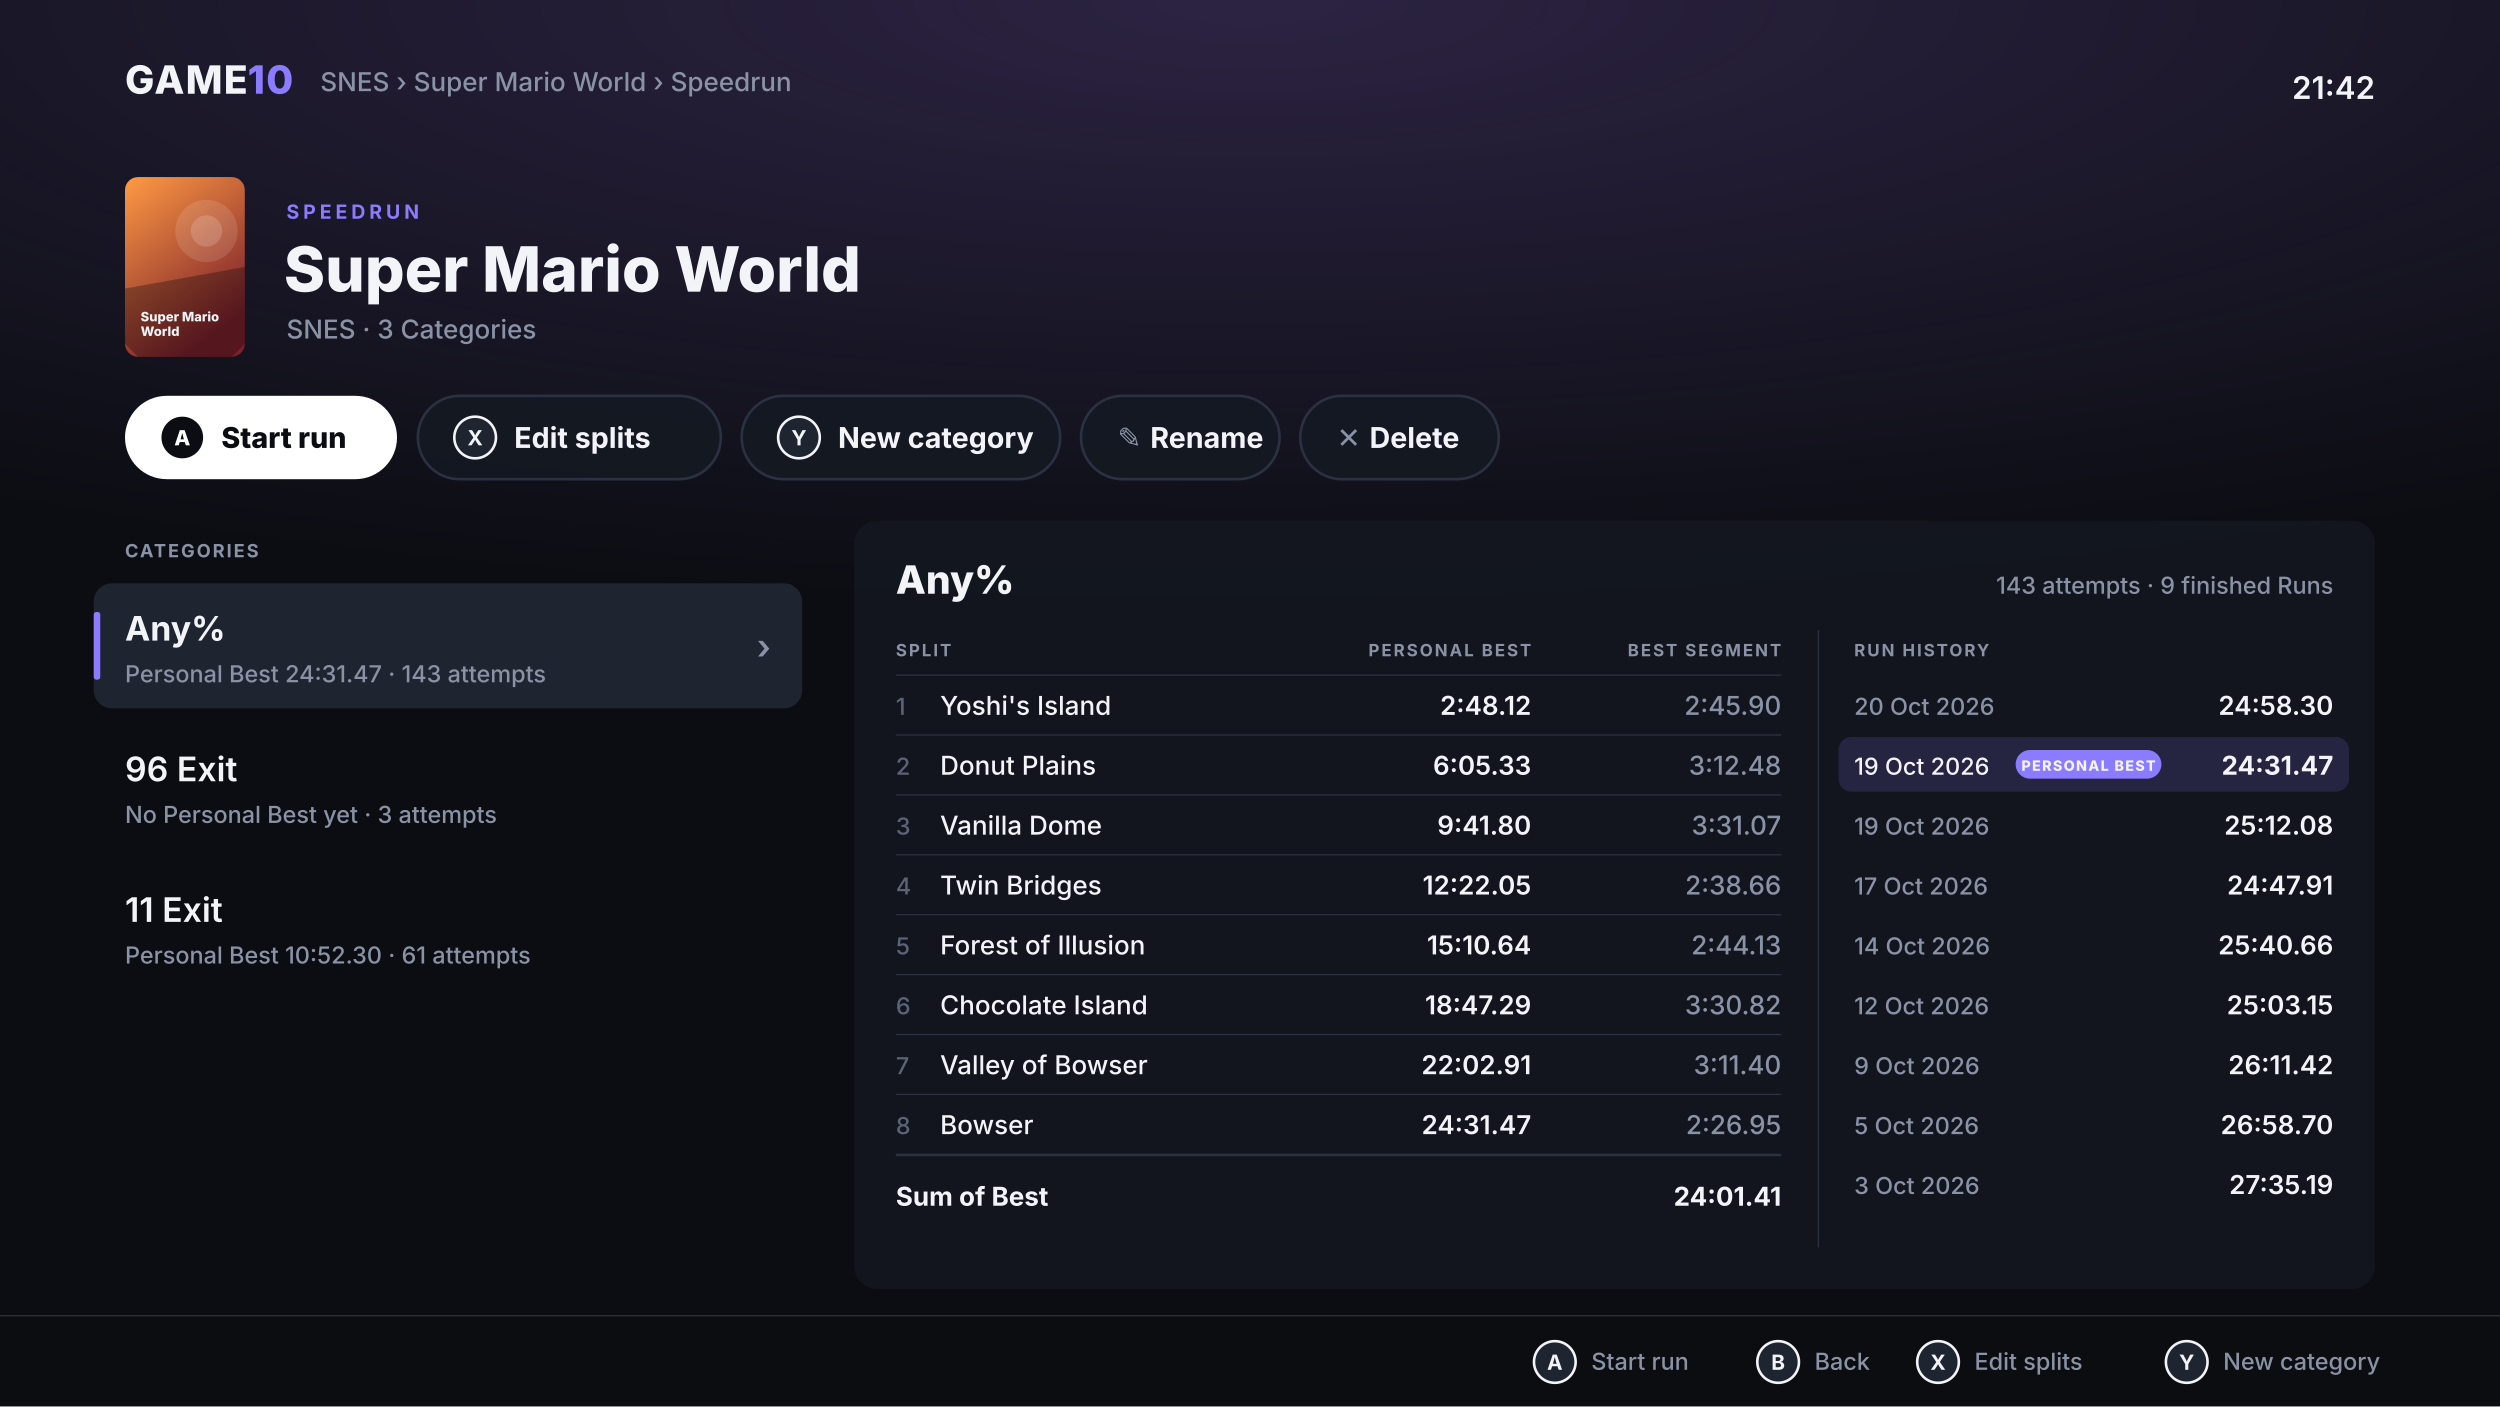
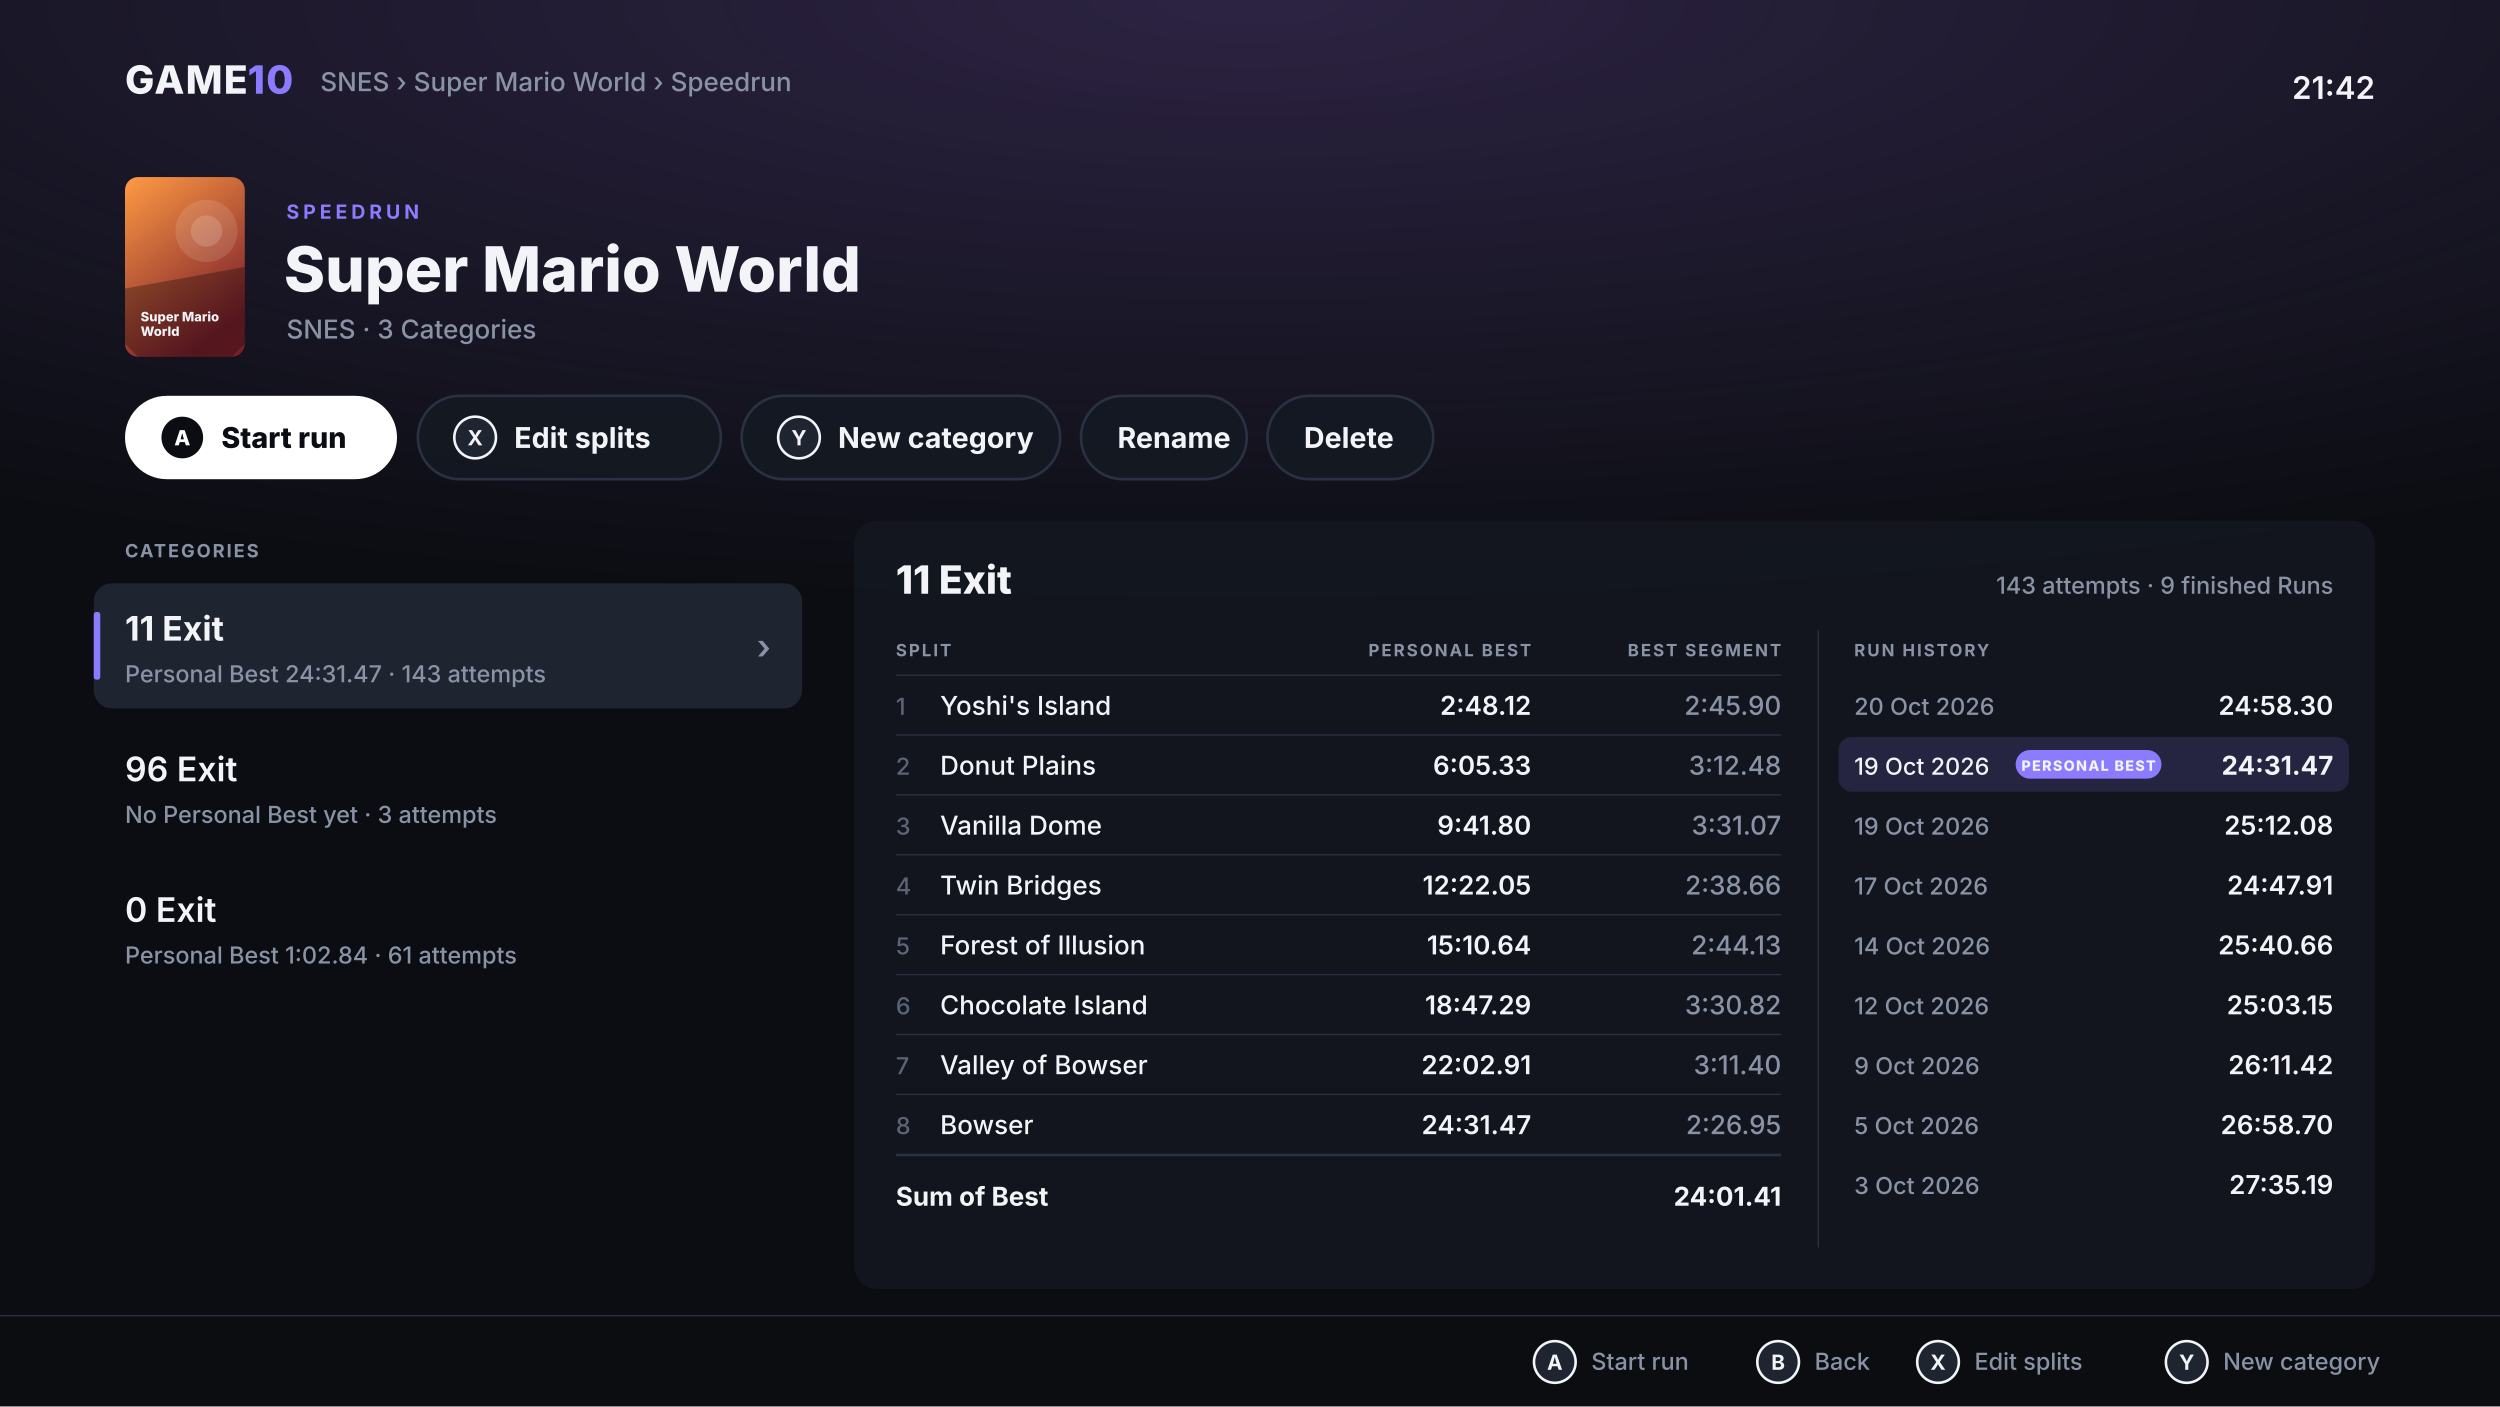
<svg xmlns="http://www.w3.org/2000/svg" width="1920" height="1080" viewBox="0 0 1920 1080">
  <defs>
    <radialGradient id="rg1" cx="0.5" cy="0" r="0.9">
      <stop offset="0" stop-color="#6A4C9C" stop-opacity="0.35" />
      <stop offset="1" stop-color="#6A4C9C" stop-opacity="0" />
    </radialGradient>
    <linearGradient id="lg2" x1="0" y1="0" x2="0.5" y2="1">
      <stop offset="0" stop-color="#FF9A44" stop-opacity="1" />
      <stop offset="1" stop-color="#7A1F2B" stop-opacity="1" />
    </linearGradient>
  </defs>
  <rect x="0.0" y="0.0" width="1920.0" height="1080.0" rx="0" fill="#0B0D12" fill-opacity="1" />
  <rect x="0.0" y="0.0" width="1920.0" height="520.0" rx="0" fill="url(#rg1)" fill-opacity="1" />
  <text x="96" y="72" font-family="Inter, 'Helvetica Neue', Arial, sans-serif" font-size="30" font-weight="800" fill="#F2F4F8" letter-spacing="1">GAME<tspan fill="#8B7BFF">10</tspan>
  </text>
  <text x="246.0" y="70.0" font-family="Inter, 'Helvetica Neue', Arial, sans-serif" font-size="20" font-weight="500" fill="#8A93A6" fill-opacity="1" text-anchor="start" letter-spacing="0">SNES   ›   Super Mario World   ›   Speedrun</text>
  <text x="1824.0" y="76.0" font-family="Inter, 'Helvetica Neue', Arial, sans-serif" font-size="24" font-weight="600" fill="#F2F4F8" fill-opacity="1" text-anchor="end" letter-spacing="0">21:42</text>
  <rect x="96.0" y="136.0" width="92.0" height="138.0" rx="10" fill="url(#lg2)" fill-opacity="1" />
  <circle cx="158.6" cy="177.4" r="23.9" fill="#FFFFFF" fill-opacity="0.12" />
  <circle cx="158.6" cy="177.4" r="12.0" fill="#FFFFFF" fill-opacity="0.16" />
  <polygon points="96,221.6 188,205.0 188,264.0 178,274.0 106,274.0 96,264.0" fill="#000000" fill-opacity=".3" />
  <text x="108.0" y="246.8" font-family="Inter, 'Helvetica Neue', Arial, sans-serif" font-size="10" font-weight="800" fill="#F2F4F8" fill-opacity="1" text-anchor="start" letter-spacing="0">Super Mario</text>
  <text x="108.0" y="258.0" font-family="Inter, 'Helvetica Neue', Arial, sans-serif" font-size="10" font-weight="800" fill="#F2F4F8" fill-opacity="1" text-anchor="start" letter-spacing="0">World</text>
  <text x="220.0" y="168.0" font-family="Inter, 'Helvetica Neue', Arial, sans-serif" font-size="15" font-weight="700" fill="#8B7BFF" fill-opacity="1" text-anchor="start" letter-spacing="3">SPEEDRUN</text>
  <text x="218.0" y="224.0" font-family="Inter, 'Helvetica Neue', Arial, sans-serif" font-size="48" font-weight="800" fill="#F2F4F8" fill-opacity="1" text-anchor="start" letter-spacing="0">Super Mario World</text>
  <text x="220.0" y="260.0" font-family="Inter, 'Helvetica Neue', Arial, sans-serif" font-size="20" font-weight="500" fill="#8A93A6" fill-opacity="1" text-anchor="start" letter-spacing="0">SNES  ·  3 Categories</text>
  <rect x="96.0" y="304.0" width="208.9" height="64.0" rx="32" fill="#FFFFFF" fill-opacity="1" />
  <circle cx="140.0" cy="336.0" r="16.0" fill="#0B0D12" fill-opacity="1" />
  <text x="140.0" y="342.0" font-family="Inter, 'Helvetica Neue', Arial, sans-serif" font-size="16" font-weight="800" fill="#FFFFFF" fill-opacity="1" text-anchor="middle" letter-spacing="0">A</text>
  <text x="170.0" y="344.0" font-family="Inter, 'Helvetica Neue', Arial, sans-serif" font-size="22" font-weight="800" fill="#0B0D12" fill-opacity="1" text-anchor="start" letter-spacing="0">Start run</text>
  <rect x="320.9" y="304.0" width="232.7" height="64.0" rx="32" fill="#151922" fill-opacity="0.85" stroke="#2A3142" stroke-width="2" />
  <circle cx="364.9" cy="336.0" r="16.0" fill="#1F2431" fill-opacity="1" stroke="#F2F4F8" stroke-width="2" />
  <text x="364.9" y="342.0" font-family="Inter, 'Helvetica Neue', Arial, sans-serif" font-size="16" font-weight="700" fill="#F2F4F8" fill-opacity="1" text-anchor="middle" letter-spacing="0">X</text>
  <text x="394.9" y="344.0" font-family="Inter, 'Helvetica Neue', Arial, sans-serif" font-size="22" font-weight="700" fill="#F2F4F8" fill-opacity="1" text-anchor="start" letter-spacing="0">Edit splits</text>
  <rect x="569.6" y="304.0" width="244.6" height="64.0" rx="32" fill="#151922" fill-opacity="0.85" stroke="#2A3142" stroke-width="2" />
  <circle cx="613.6" cy="336.0" r="16.0" fill="#1F2431" fill-opacity="1" stroke="#F2F4F8" stroke-width="2" />
  <text x="613.6" y="342.0" font-family="Inter, 'Helvetica Neue', Arial, sans-serif" font-size="16" font-weight="700" fill="#F2F4F8" fill-opacity="1" text-anchor="middle" letter-spacing="0">Y</text>
  <text x="643.6" y="344.0" font-family="Inter, 'Helvetica Neue', Arial, sans-serif" font-size="22" font-weight="700" fill="#F2F4F8" fill-opacity="1" text-anchor="start" letter-spacing="0">New category</text>
-   <rect x="830.2" y="304.0" width="152.5" height="64.0" rx="32" fill="#151922" fill-opacity="0.85" stroke="#2A3142" stroke-width="2" />
-   <text x="858.2" y="344.0" font-family="Inter, 'Helvetica Neue', Arial, sans-serif" font-size="22" font-weight="600" fill="#8A93A6" fill-opacity="1" text-anchor="start" letter-spacing="0">✎</text>
-   <text x="883.4" y="344.0" font-family="Inter, 'Helvetica Neue', Arial, sans-serif" font-size="22" font-weight="700" fill="#F2F4F8" fill-opacity="1" text-anchor="start" letter-spacing="0">Rename</text>
-   <rect x="998.6" y="304.0" width="152.5" height="64.0" rx="32" fill="#151922" fill-opacity="0.85" stroke="#2A3142" stroke-width="2" />
-   <text x="1026.6" y="344.0" font-family="Inter, 'Helvetica Neue', Arial, sans-serif" font-size="22" font-weight="600" fill="#8A93A6" fill-opacity="1" text-anchor="start" letter-spacing="0">✕</text>
-   <text x="1051.8" y="344.0" font-family="Inter, 'Helvetica Neue', Arial, sans-serif" font-size="22" font-weight="700" fill="#F2F4F8" fill-opacity="1" text-anchor="start" letter-spacing="0">Delete</text>
+   <rect x="830.2" y="304.0" width="127.3" height="64.0" rx="32" fill="#151922" fill-opacity="0.85" stroke="#2A3142" stroke-width="2" />
+   <text x="858.2" y="344.0" font-family="Inter, 'Helvetica Neue', Arial, sans-serif" font-size="22" font-weight="700" fill="#F2F4F8" fill-opacity="1" text-anchor="start" letter-spacing="0">Rename</text>
+   <rect x="973.4" y="304.0" width="127.3" height="64.0" rx="32" fill="#151922" fill-opacity="0.85" stroke="#2A3142" stroke-width="2" />
+   <text x="1001.4" y="344.0" font-family="Inter, 'Helvetica Neue', Arial, sans-serif" font-size="22" font-weight="700" fill="#F2F4F8" fill-opacity="1" text-anchor="start" letter-spacing="0">Delete</text>
  <text x="96.0" y="428.0" font-family="Inter, 'Helvetica Neue', Arial, sans-serif" font-size="14" font-weight="700" fill="#8A93A6" fill-opacity="1" text-anchor="start" letter-spacing="1.5">CATEGORIES</text>
  <rect x="72.0" y="448.0" width="544.0" height="96.0" rx="14" fill="#1F2431" fill-opacity="1" />
  <rect x="72.0" y="470.0" width="5.0" height="52.0" rx="2" fill="#8B7BFF" fill-opacity="1" />
  <text x="592.0" y="506.0" font-family="Inter, 'Helvetica Neue', Arial, sans-serif" font-size="26" font-weight="600" fill="#8A93A6" fill-opacity="1" text-anchor="end" letter-spacing="0">›</text>
-   <text x="96.0" y="492.0" font-family="Inter, 'Helvetica Neue', Arial, sans-serif" font-size="26" font-weight="700" fill="#F2F4F8" fill-opacity="1" text-anchor="start" letter-spacing="0">Any%</text>
+   <text x="96.0" y="492.0" font-family="Inter, 'Helvetica Neue', Arial, sans-serif" font-size="26" font-weight="700" fill="#F2F4F8" fill-opacity="1" text-anchor="start" letter-spacing="0">11 Exit</text>
  <text x="96.0" y="524.0" font-family="Inter, 'Helvetica Neue', Arial, sans-serif" font-size="18" font-weight="500" fill="#8A93A6" fill-opacity="1" text-anchor="start" letter-spacing="0">Personal Best 24:31.47  ·  143 attempts</text>
  <text x="96.0" y="600.0" font-family="Inter, 'Helvetica Neue', Arial, sans-serif" font-size="26" font-weight="600" fill="#F2F4F8" fill-opacity="1" text-anchor="start" letter-spacing="0">96 Exit</text>
  <text x="96.0" y="632.0" font-family="Inter, 'Helvetica Neue', Arial, sans-serif" font-size="18" font-weight="500" fill="#8A93A6" fill-opacity="1" text-anchor="start" letter-spacing="0">No Personal Best yet  ·  3 attempts</text>
-   <text x="96.0" y="708.0" font-family="Inter, 'Helvetica Neue', Arial, sans-serif" font-size="26" font-weight="600" fill="#F2F4F8" fill-opacity="1" text-anchor="start" letter-spacing="0">11 Exit</text>
-   <text x="96.0" y="740.0" font-family="Inter, 'Helvetica Neue', Arial, sans-serif" font-size="18" font-weight="500" fill="#8A93A6" fill-opacity="1" text-anchor="start" letter-spacing="0">Personal Best 10:52.30  ·  61 attempts</text>
+   <text x="96.0" y="708.0" font-family="Inter, 'Helvetica Neue', Arial, sans-serif" font-size="26" font-weight="600" fill="#F2F4F8" fill-opacity="1" text-anchor="start" letter-spacing="0">0 Exit</text>
+   <text x="96.0" y="740.0" font-family="Inter, 'Helvetica Neue', Arial, sans-serif" font-size="18" font-weight="500" fill="#8A93A6" fill-opacity="1" text-anchor="start" letter-spacing="0">Personal Best 1:02.84  ·  61 attempts</text>
  <rect x="656.0" y="400.0" width="1168.0" height="590.0" rx="18" fill="#151922" fill-opacity="0.75" />
-   <text x="688.0" y="456.0" font-family="Inter, 'Helvetica Neue', Arial, sans-serif" font-size="30" font-weight="800" fill="#F2F4F8" fill-opacity="1" text-anchor="start" letter-spacing="0">Any%</text>
+   <text x="688.0" y="456.0" font-family="Inter, 'Helvetica Neue', Arial, sans-serif" font-size="30" font-weight="800" fill="#F2F4F8" fill-opacity="1" text-anchor="start" letter-spacing="0">11 Exit</text>
  <text x="1792.0" y="456.0" font-family="Inter, 'Helvetica Neue', Arial, sans-serif" font-size="18" font-weight="500" fill="#8A93A6" fill-opacity="1" text-anchor="end" letter-spacing="0">143 attempts  ·  9 finished Runs</text>
  <text x="688.0" y="504.0" font-family="Inter, 'Helvetica Neue', Arial, sans-serif" font-size="13" font-weight="700" fill="#8A93A6" fill-opacity="1" text-anchor="start" letter-spacing="1.5">SPLIT</text>
  <text x="1176.0" y="504.0" font-family="Inter, 'Helvetica Neue', Arial, sans-serif" font-size="13" font-weight="700" fill="#8A93A6" fill-opacity="1" text-anchor="end" letter-spacing="1.5">PERSONAL BEST</text>
  <text x="1368.0" y="504.0" font-family="Inter, 'Helvetica Neue', Arial, sans-serif" font-size="13" font-weight="700" fill="#8A93A6" fill-opacity="1" text-anchor="end" letter-spacing="1.5">BEST SEGMENT</text>
  <rect x="688.0" y="518.0" width="680.0" height="1.0" rx="0" fill="#2A3142" fill-opacity="1" />
  <text x="688.0" y="549.0" font-family="Inter, 'Helvetica Neue', Arial, sans-serif" font-size="18" font-weight="500" fill="#5B6477" fill-opacity="1" text-anchor="start" letter-spacing="0">1</text>
  <text x="722.0" y="549.0" font-family="Inter, 'Helvetica Neue', Arial, sans-serif" font-size="20" font-weight="500" fill="#F2F4F8" fill-opacity="1" text-anchor="start" letter-spacing="0">Yoshi's Island</text>
  <text x="1176.0" y="549.0" font-family="Inter, 'Helvetica Neue', Arial, sans-serif" font-size="20" font-weight="600" fill="#F2F4F8" fill-opacity="1" text-anchor="end" letter-spacing="0">2:48.12</text>
  <text x="1368.0" y="549.0" font-family="Inter, 'Helvetica Neue', Arial, sans-serif" font-size="20" font-weight="500" fill="#8A93A6" fill-opacity="1" text-anchor="end" letter-spacing="0">2:45.90</text>
  <rect x="688.0" y="564.0" width="680.0" height="1.0" rx="0" fill="#2A3142" fill-opacity="1" />
  <text x="688.0" y="595.0" font-family="Inter, 'Helvetica Neue', Arial, sans-serif" font-size="18" font-weight="500" fill="#5B6477" fill-opacity="1" text-anchor="start" letter-spacing="0">2</text>
  <text x="722.0" y="595.0" font-family="Inter, 'Helvetica Neue', Arial, sans-serif" font-size="20" font-weight="500" fill="#F2F4F8" fill-opacity="1" text-anchor="start" letter-spacing="0">Donut Plains</text>
  <text x="1176.0" y="595.0" font-family="Inter, 'Helvetica Neue', Arial, sans-serif" font-size="20" font-weight="600" fill="#F2F4F8" fill-opacity="1" text-anchor="end" letter-spacing="0">6:05.33</text>
  <text x="1368.0" y="595.0" font-family="Inter, 'Helvetica Neue', Arial, sans-serif" font-size="20" font-weight="500" fill="#8A93A6" fill-opacity="1" text-anchor="end" letter-spacing="0">3:12.48</text>
  <rect x="688.0" y="610.0" width="680.0" height="1.0" rx="0" fill="#2A3142" fill-opacity="1" />
  <text x="688.0" y="641.0" font-family="Inter, 'Helvetica Neue', Arial, sans-serif" font-size="18" font-weight="500" fill="#5B6477" fill-opacity="1" text-anchor="start" letter-spacing="0">3</text>
  <text x="722.0" y="641.0" font-family="Inter, 'Helvetica Neue', Arial, sans-serif" font-size="20" font-weight="500" fill="#F2F4F8" fill-opacity="1" text-anchor="start" letter-spacing="0">Vanilla Dome</text>
  <text x="1176.0" y="641.0" font-family="Inter, 'Helvetica Neue', Arial, sans-serif" font-size="20" font-weight="600" fill="#F2F4F8" fill-opacity="1" text-anchor="end" letter-spacing="0">9:41.80</text>
  <text x="1368.0" y="641.0" font-family="Inter, 'Helvetica Neue', Arial, sans-serif" font-size="20" font-weight="500" fill="#8A93A6" fill-opacity="1" text-anchor="end" letter-spacing="0">3:31.07</text>
  <rect x="688.0" y="656.0" width="680.0" height="1.0" rx="0" fill="#2A3142" fill-opacity="1" />
  <text x="688.0" y="687.0" font-family="Inter, 'Helvetica Neue', Arial, sans-serif" font-size="18" font-weight="500" fill="#5B6477" fill-opacity="1" text-anchor="start" letter-spacing="0">4</text>
  <text x="722.0" y="687.0" font-family="Inter, 'Helvetica Neue', Arial, sans-serif" font-size="20" font-weight="500" fill="#F2F4F8" fill-opacity="1" text-anchor="start" letter-spacing="0">Twin Bridges</text>
  <text x="1176.0" y="687.0" font-family="Inter, 'Helvetica Neue', Arial, sans-serif" font-size="20" font-weight="600" fill="#F2F4F8" fill-opacity="1" text-anchor="end" letter-spacing="0">12:22.05</text>
  <text x="1368.0" y="687.0" font-family="Inter, 'Helvetica Neue', Arial, sans-serif" font-size="20" font-weight="500" fill="#8A93A6" fill-opacity="1" text-anchor="end" letter-spacing="0">2:38.66</text>
  <rect x="688.0" y="702.0" width="680.0" height="1.0" rx="0" fill="#2A3142" fill-opacity="1" />
  <text x="688.0" y="733.0" font-family="Inter, 'Helvetica Neue', Arial, sans-serif" font-size="18" font-weight="500" fill="#5B6477" fill-opacity="1" text-anchor="start" letter-spacing="0">5</text>
  <text x="722.0" y="733.0" font-family="Inter, 'Helvetica Neue', Arial, sans-serif" font-size="20" font-weight="500" fill="#F2F4F8" fill-opacity="1" text-anchor="start" letter-spacing="0">Forest of Illusion</text>
  <text x="1176.0" y="733.0" font-family="Inter, 'Helvetica Neue', Arial, sans-serif" font-size="20" font-weight="600" fill="#F2F4F8" fill-opacity="1" text-anchor="end" letter-spacing="0">15:10.64</text>
  <text x="1368.0" y="733.0" font-family="Inter, 'Helvetica Neue', Arial, sans-serif" font-size="20" font-weight="500" fill="#8A93A6" fill-opacity="1" text-anchor="end" letter-spacing="0">2:44.13</text>
  <rect x="688.0" y="748.0" width="680.0" height="1.0" rx="0" fill="#2A3142" fill-opacity="1" />
  <text x="688.0" y="779.0" font-family="Inter, 'Helvetica Neue', Arial, sans-serif" font-size="18" font-weight="500" fill="#5B6477" fill-opacity="1" text-anchor="start" letter-spacing="0">6</text>
  <text x="722.0" y="779.0" font-family="Inter, 'Helvetica Neue', Arial, sans-serif" font-size="20" font-weight="500" fill="#F2F4F8" fill-opacity="1" text-anchor="start" letter-spacing="0">Chocolate Island</text>
  <text x="1176.0" y="779.0" font-family="Inter, 'Helvetica Neue', Arial, sans-serif" font-size="20" font-weight="600" fill="#F2F4F8" fill-opacity="1" text-anchor="end" letter-spacing="0">18:47.29</text>
  <text x="1368.0" y="779.0" font-family="Inter, 'Helvetica Neue', Arial, sans-serif" font-size="20" font-weight="500" fill="#8A93A6" fill-opacity="1" text-anchor="end" letter-spacing="0">3:30.82</text>
  <rect x="688.0" y="794.0" width="680.0" height="1.0" rx="0" fill="#2A3142" fill-opacity="1" />
  <text x="688.0" y="825.0" font-family="Inter, 'Helvetica Neue', Arial, sans-serif" font-size="18" font-weight="500" fill="#5B6477" fill-opacity="1" text-anchor="start" letter-spacing="0">7</text>
  <text x="722.0" y="825.0" font-family="Inter, 'Helvetica Neue', Arial, sans-serif" font-size="20" font-weight="500" fill="#F2F4F8" fill-opacity="1" text-anchor="start" letter-spacing="0">Valley of Bowser</text>
  <text x="1176.0" y="825.0" font-family="Inter, 'Helvetica Neue', Arial, sans-serif" font-size="20" font-weight="600" fill="#F2F4F8" fill-opacity="1" text-anchor="end" letter-spacing="0">22:02.91</text>
  <text x="1368.0" y="825.0" font-family="Inter, 'Helvetica Neue', Arial, sans-serif" font-size="20" font-weight="500" fill="#8A93A6" fill-opacity="1" text-anchor="end" letter-spacing="0">3:11.40</text>
  <rect x="688.0" y="840.0" width="680.0" height="1.0" rx="0" fill="#2A3142" fill-opacity="1" />
  <text x="688.0" y="871.0" font-family="Inter, 'Helvetica Neue', Arial, sans-serif" font-size="18" font-weight="500" fill="#5B6477" fill-opacity="1" text-anchor="start" letter-spacing="0">8</text>
  <text x="722.0" y="871.0" font-family="Inter, 'Helvetica Neue', Arial, sans-serif" font-size="20" font-weight="500" fill="#F2F4F8" fill-opacity="1" text-anchor="start" letter-spacing="0">Bowser</text>
  <text x="1176.0" y="871.0" font-family="Inter, 'Helvetica Neue', Arial, sans-serif" font-size="20" font-weight="600" fill="#F2F4F8" fill-opacity="1" text-anchor="end" letter-spacing="0">24:31.47</text>
  <text x="1368.0" y="871.0" font-family="Inter, 'Helvetica Neue', Arial, sans-serif" font-size="20" font-weight="500" fill="#8A93A6" fill-opacity="1" text-anchor="end" letter-spacing="0">2:26.95</text>
  <rect x="688.0" y="886.0" width="680.0" height="2.0" rx="0" fill="#2A3142" fill-opacity="1" />
  <text x="688.0" y="926.0" font-family="Inter, 'Helvetica Neue', Arial, sans-serif" font-size="20" font-weight="700" fill="#F2F4F8" fill-opacity="1" text-anchor="start" letter-spacing="0">Sum of Best</text>
  <text x="1368.0" y="926.0" font-family="Inter, 'Helvetica Neue', Arial, sans-serif" font-size="20" font-weight="700" fill="#F2F4F8" fill-opacity="1" text-anchor="end" letter-spacing="0">24:01.41</text>
  <rect x="1396.0" y="484.0" width="1.0" height="474.0" rx="0" fill="#2A3142" fill-opacity="1" />
  <text x="1424.0" y="504.0" font-family="Inter, 'Helvetica Neue', Arial, sans-serif" font-size="13" font-weight="700" fill="#8A93A6" fill-opacity="1" text-anchor="start" letter-spacing="1.5">RUN HISTORY</text>
  <text x="1424.0" y="549.0" font-family="Inter, 'Helvetica Neue', Arial, sans-serif" font-size="18" font-weight="500" fill="#8A93A6" fill-opacity="1" text-anchor="start" letter-spacing="0">20 Oct 2026</text>
  <text x="1792.0" y="549.0" font-family="Inter, 'Helvetica Neue', Arial, sans-serif" font-size="20" font-weight="600" fill="#F2F4F8" fill-opacity="1" text-anchor="end" letter-spacing="0">24:58.30</text>
  <rect x="1412.0" y="566.0" width="392.0" height="42.0" rx="10" fill="#8B7BFF" fill-opacity="0.16" />
  <text x="1424.0" y="595.0" font-family="Inter, 'Helvetica Neue', Arial, sans-serif" font-size="18" font-weight="500" fill="#F2F4F8" fill-opacity="1" text-anchor="start" letter-spacing="0">19 Oct 2026</text>
  <text x="1792.0" y="595.0" font-family="Inter, 'Helvetica Neue', Arial, sans-serif" font-size="20" font-weight="700" fill="#F2F4F8" fill-opacity="1" text-anchor="end" letter-spacing="0">24:31.47</text>
  <rect x="1548.0" y="576.0" width="112.0" height="22.0" rx="11" fill="#8B7BFF" fill-opacity="1" />
  <text x="1604.0" y="592.0" font-family="Inter, 'Helvetica Neue', Arial, sans-serif" font-size="11" font-weight="800" fill="#F2F4F8" fill-opacity="1" text-anchor="middle" letter-spacing="1">PERSONAL BEST</text>
  <text x="1424.0" y="641.0" font-family="Inter, 'Helvetica Neue', Arial, sans-serif" font-size="18" font-weight="500" fill="#8A93A6" fill-opacity="1" text-anchor="start" letter-spacing="0">19 Oct 2026</text>
  <text x="1792.0" y="641.0" font-family="Inter, 'Helvetica Neue', Arial, sans-serif" font-size="20" font-weight="600" fill="#F2F4F8" fill-opacity="1" text-anchor="end" letter-spacing="0">25:12.08</text>
  <text x="1424.0" y="687.0" font-family="Inter, 'Helvetica Neue', Arial, sans-serif" font-size="18" font-weight="500" fill="#8A93A6" fill-opacity="1" text-anchor="start" letter-spacing="0">17 Oct 2026</text>
  <text x="1792.0" y="687.0" font-family="Inter, 'Helvetica Neue', Arial, sans-serif" font-size="20" font-weight="600" fill="#F2F4F8" fill-opacity="1" text-anchor="end" letter-spacing="0">24:47.91</text>
  <text x="1424.0" y="733.0" font-family="Inter, 'Helvetica Neue', Arial, sans-serif" font-size="18" font-weight="500" fill="#8A93A6" fill-opacity="1" text-anchor="start" letter-spacing="0">14 Oct 2026</text>
  <text x="1792.0" y="733.0" font-family="Inter, 'Helvetica Neue', Arial, sans-serif" font-size="20" font-weight="600" fill="#F2F4F8" fill-opacity="1" text-anchor="end" letter-spacing="0">25:40.66</text>
  <text x="1424.0" y="779.0" font-family="Inter, 'Helvetica Neue', Arial, sans-serif" font-size="18" font-weight="500" fill="#8A93A6" fill-opacity="1" text-anchor="start" letter-spacing="0">12 Oct 2026</text>
  <text x="1792.0" y="779.0" font-family="Inter, 'Helvetica Neue', Arial, sans-serif" font-size="20" font-weight="600" fill="#F2F4F8" fill-opacity="1" text-anchor="end" letter-spacing="0">25:03.15</text>
  <text x="1424.0" y="825.0" font-family="Inter, 'Helvetica Neue', Arial, sans-serif" font-size="18" font-weight="500" fill="#8A93A6" fill-opacity="1" text-anchor="start" letter-spacing="0">9 Oct 2026</text>
  <text x="1792.0" y="825.0" font-family="Inter, 'Helvetica Neue', Arial, sans-serif" font-size="20" font-weight="600" fill="#F2F4F8" fill-opacity="1" text-anchor="end" letter-spacing="0">26:11.42</text>
  <text x="1424.0" y="871.0" font-family="Inter, 'Helvetica Neue', Arial, sans-serif" font-size="18" font-weight="500" fill="#8A93A6" fill-opacity="1" text-anchor="start" letter-spacing="0">5 Oct 2026</text>
  <text x="1792.0" y="871.0" font-family="Inter, 'Helvetica Neue', Arial, sans-serif" font-size="20" font-weight="600" fill="#F2F4F8" fill-opacity="1" text-anchor="end" letter-spacing="0">26:58.70</text>
  <text x="1424.0" y="917.0" font-family="Inter, 'Helvetica Neue', Arial, sans-serif" font-size="18" font-weight="500" fill="#8A93A6" fill-opacity="1" text-anchor="start" letter-spacing="0">3 Oct 2026</text>
  <text x="1792.0" y="917.0" font-family="Inter, 'Helvetica Neue', Arial, sans-serif" font-size="20" font-weight="600" fill="#F2F4F8" fill-opacity="1" text-anchor="end" letter-spacing="0">27:35.19</text>
  <rect x="0.0" y="1010.0" width="1920.0" height="70.0" rx="0" fill="#0B0D12" fill-opacity="0.92" />
  <rect x="0.0" y="1010.0" width="1920.0" height="1.0" rx="0" fill="#2A3142" fill-opacity="1" />
  <text x="1707.4" y="1052.0" font-family="Inter, 'Helvetica Neue', Arial, sans-serif" font-size="18" font-weight="500" fill="#8A93A6" fill-opacity="1" text-anchor="start" letter-spacing="0">New category</text>
  <circle cx="1679.4" cy="1046.0" r="16.0" fill="#1F2431" fill-opacity="1" stroke="#F2F4F8" stroke-width="2" />
  <text x="1679.4" y="1052.0" font-family="Inter, 'Helvetica Neue', Arial, sans-serif" font-size="16" font-weight="700" fill="#F2F4F8" fill-opacity="1" text-anchor="middle" letter-spacing="0">Y</text>
  <text x="1516.4" y="1052.0" font-family="Inter, 'Helvetica Neue', Arial, sans-serif" font-size="18" font-weight="500" fill="#8A93A6" fill-opacity="1" text-anchor="start" letter-spacing="0">Edit splits</text>
  <circle cx="1488.4" cy="1046.0" r="16.0" fill="#1F2431" fill-opacity="1" stroke="#F2F4F8" stroke-width="2" />
  <text x="1488.4" y="1052.0" font-family="Inter, 'Helvetica Neue', Arial, sans-serif" font-size="16" font-weight="700" fill="#F2F4F8" fill-opacity="1" text-anchor="middle" letter-spacing="0">X</text>
  <text x="1393.6" y="1052.0" font-family="Inter, 'Helvetica Neue', Arial, sans-serif" font-size="18" font-weight="500" fill="#8A93A6" fill-opacity="1" text-anchor="start" letter-spacing="0">Back</text>
  <circle cx="1365.6" cy="1046.0" r="16.0" fill="#1F2431" fill-opacity="1" stroke="#F2F4F8" stroke-width="2" />
  <text x="1365.6" y="1052.0" font-family="Inter, 'Helvetica Neue', Arial, sans-serif" font-size="16" font-weight="700" fill="#F2F4F8" fill-opacity="1" text-anchor="middle" letter-spacing="0">B</text>
  <text x="1222.1" y="1052.0" font-family="Inter, 'Helvetica Neue', Arial, sans-serif" font-size="18" font-weight="500" fill="#8A93A6" fill-opacity="1" text-anchor="start" letter-spacing="0">Start run</text>
  <circle cx="1194.1" cy="1046.0" r="16.0" fill="#1F2431" fill-opacity="1" stroke="#F2F4F8" stroke-width="2" />
  <text x="1194.1" y="1052.0" font-family="Inter, 'Helvetica Neue', Arial, sans-serif" font-size="16" font-weight="700" fill="#F2F4F8" fill-opacity="1" text-anchor="middle" letter-spacing="0">A</text>
</svg>
